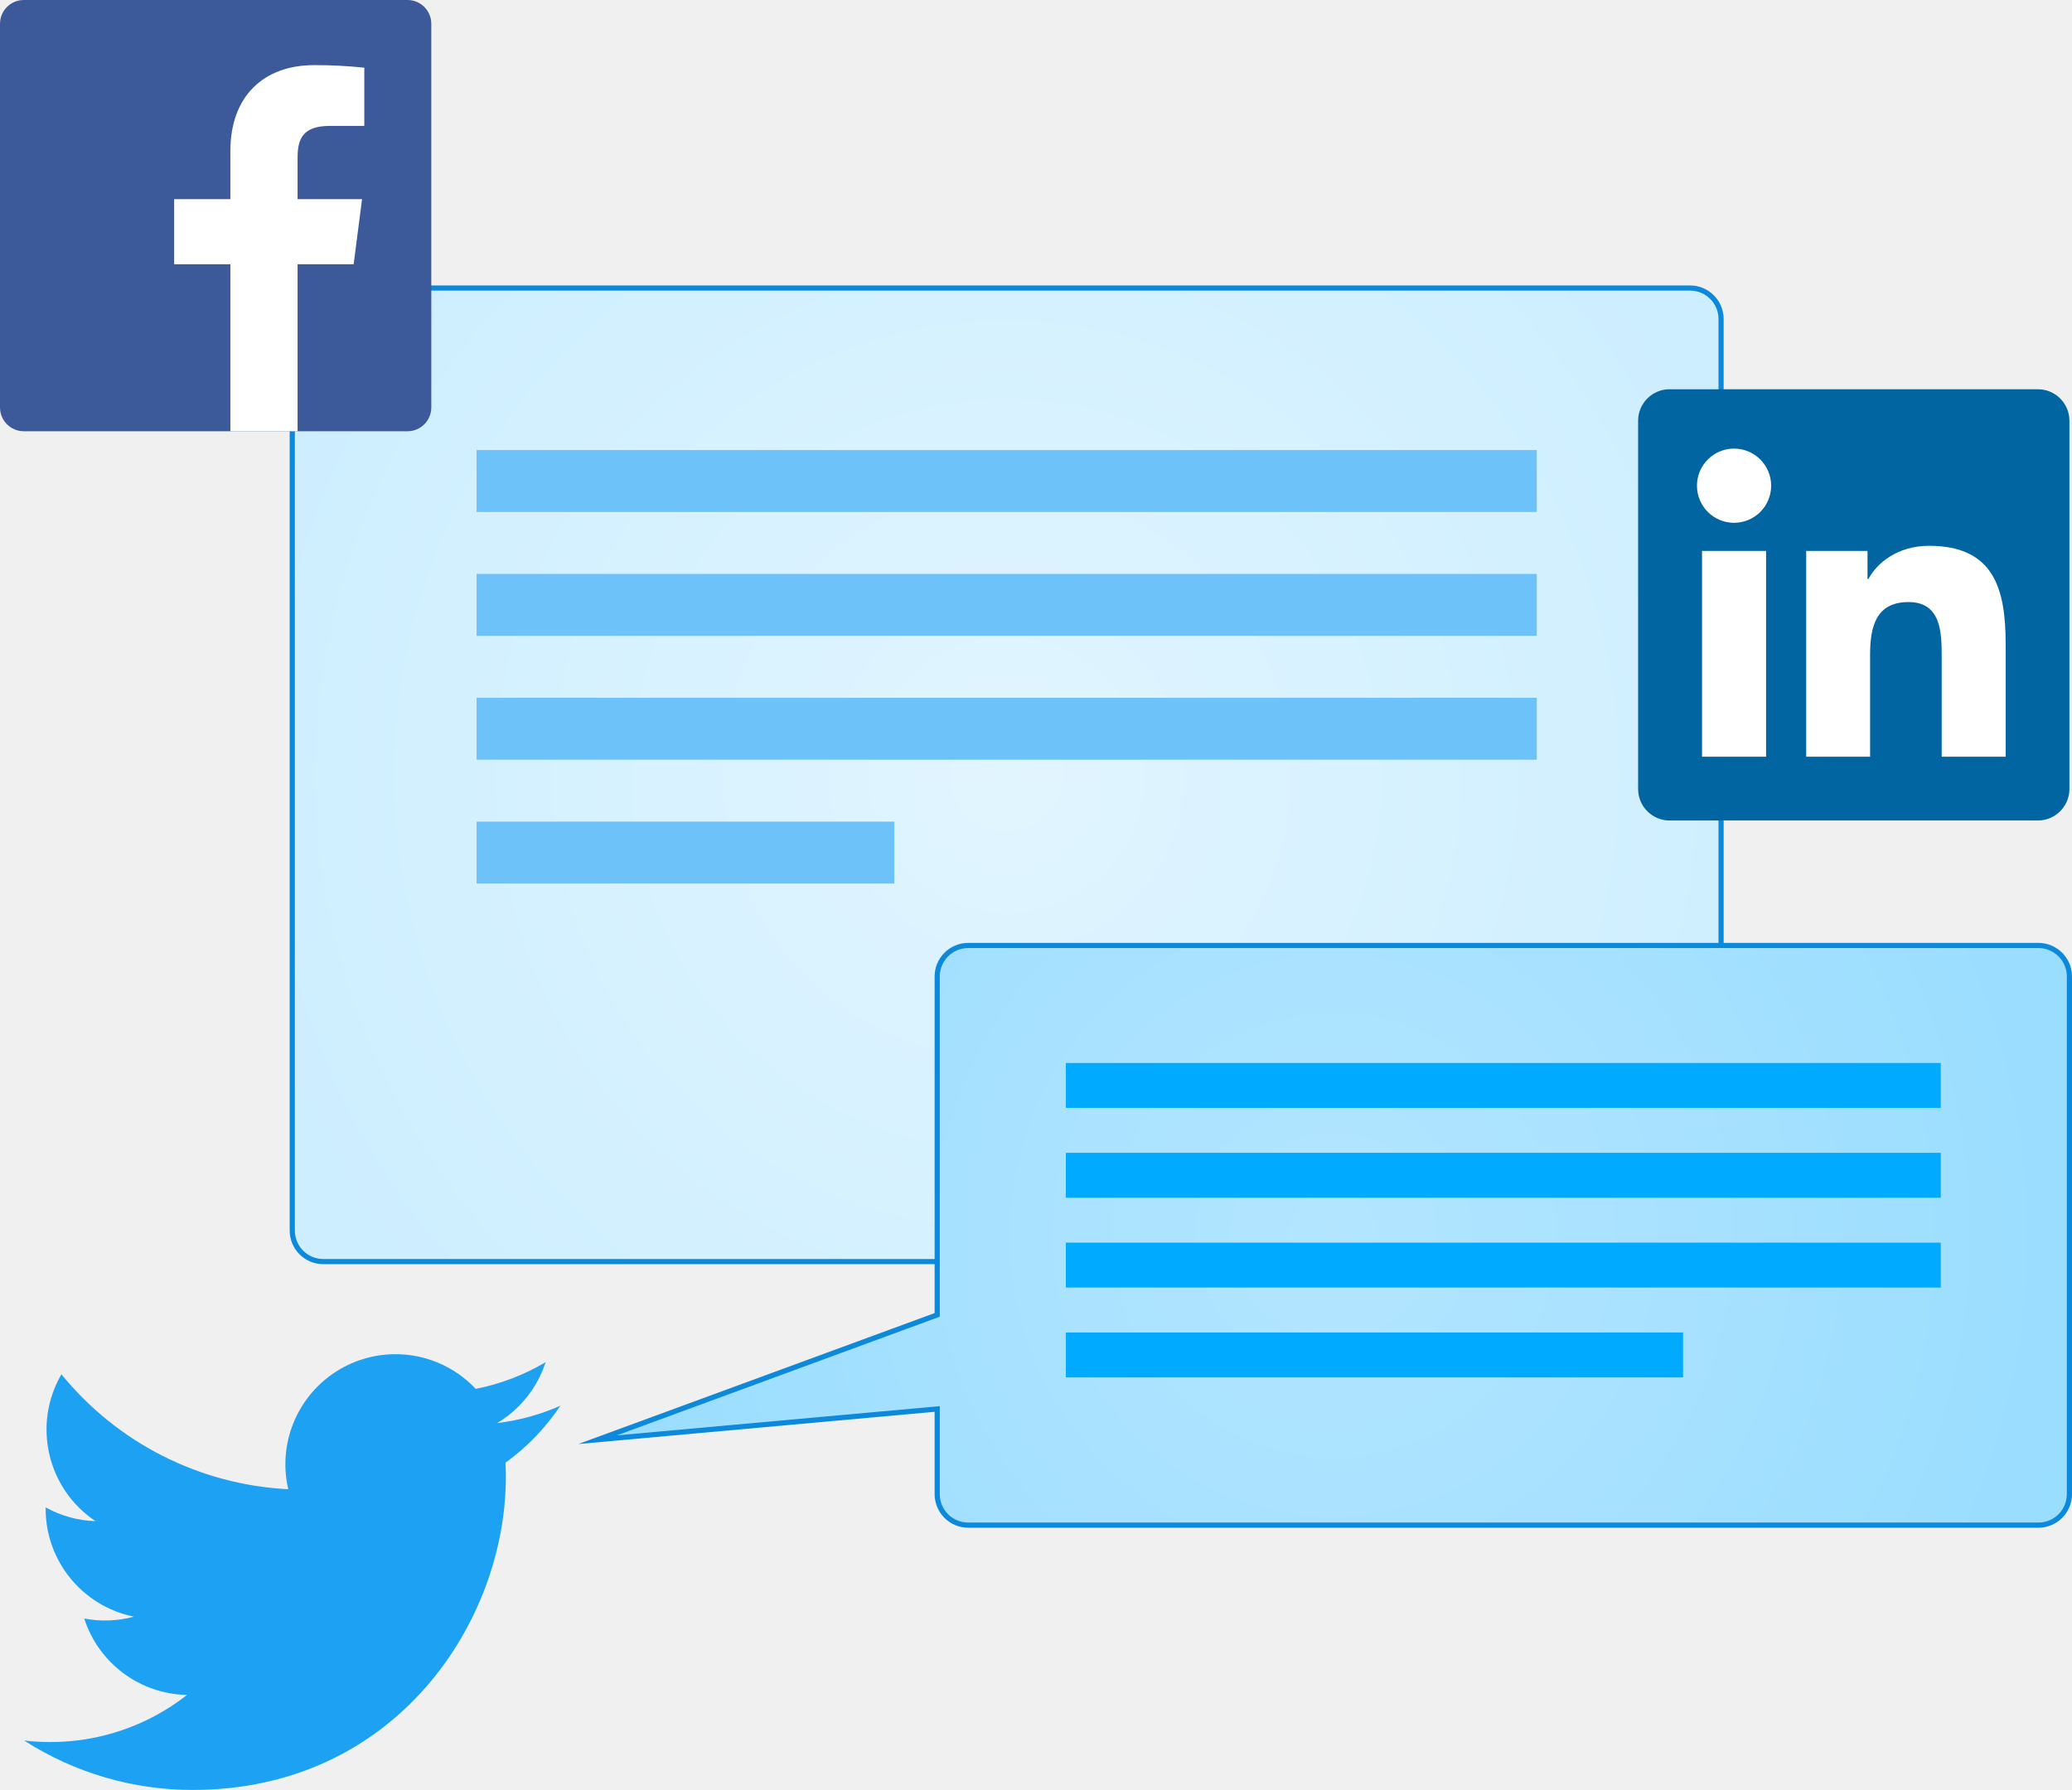
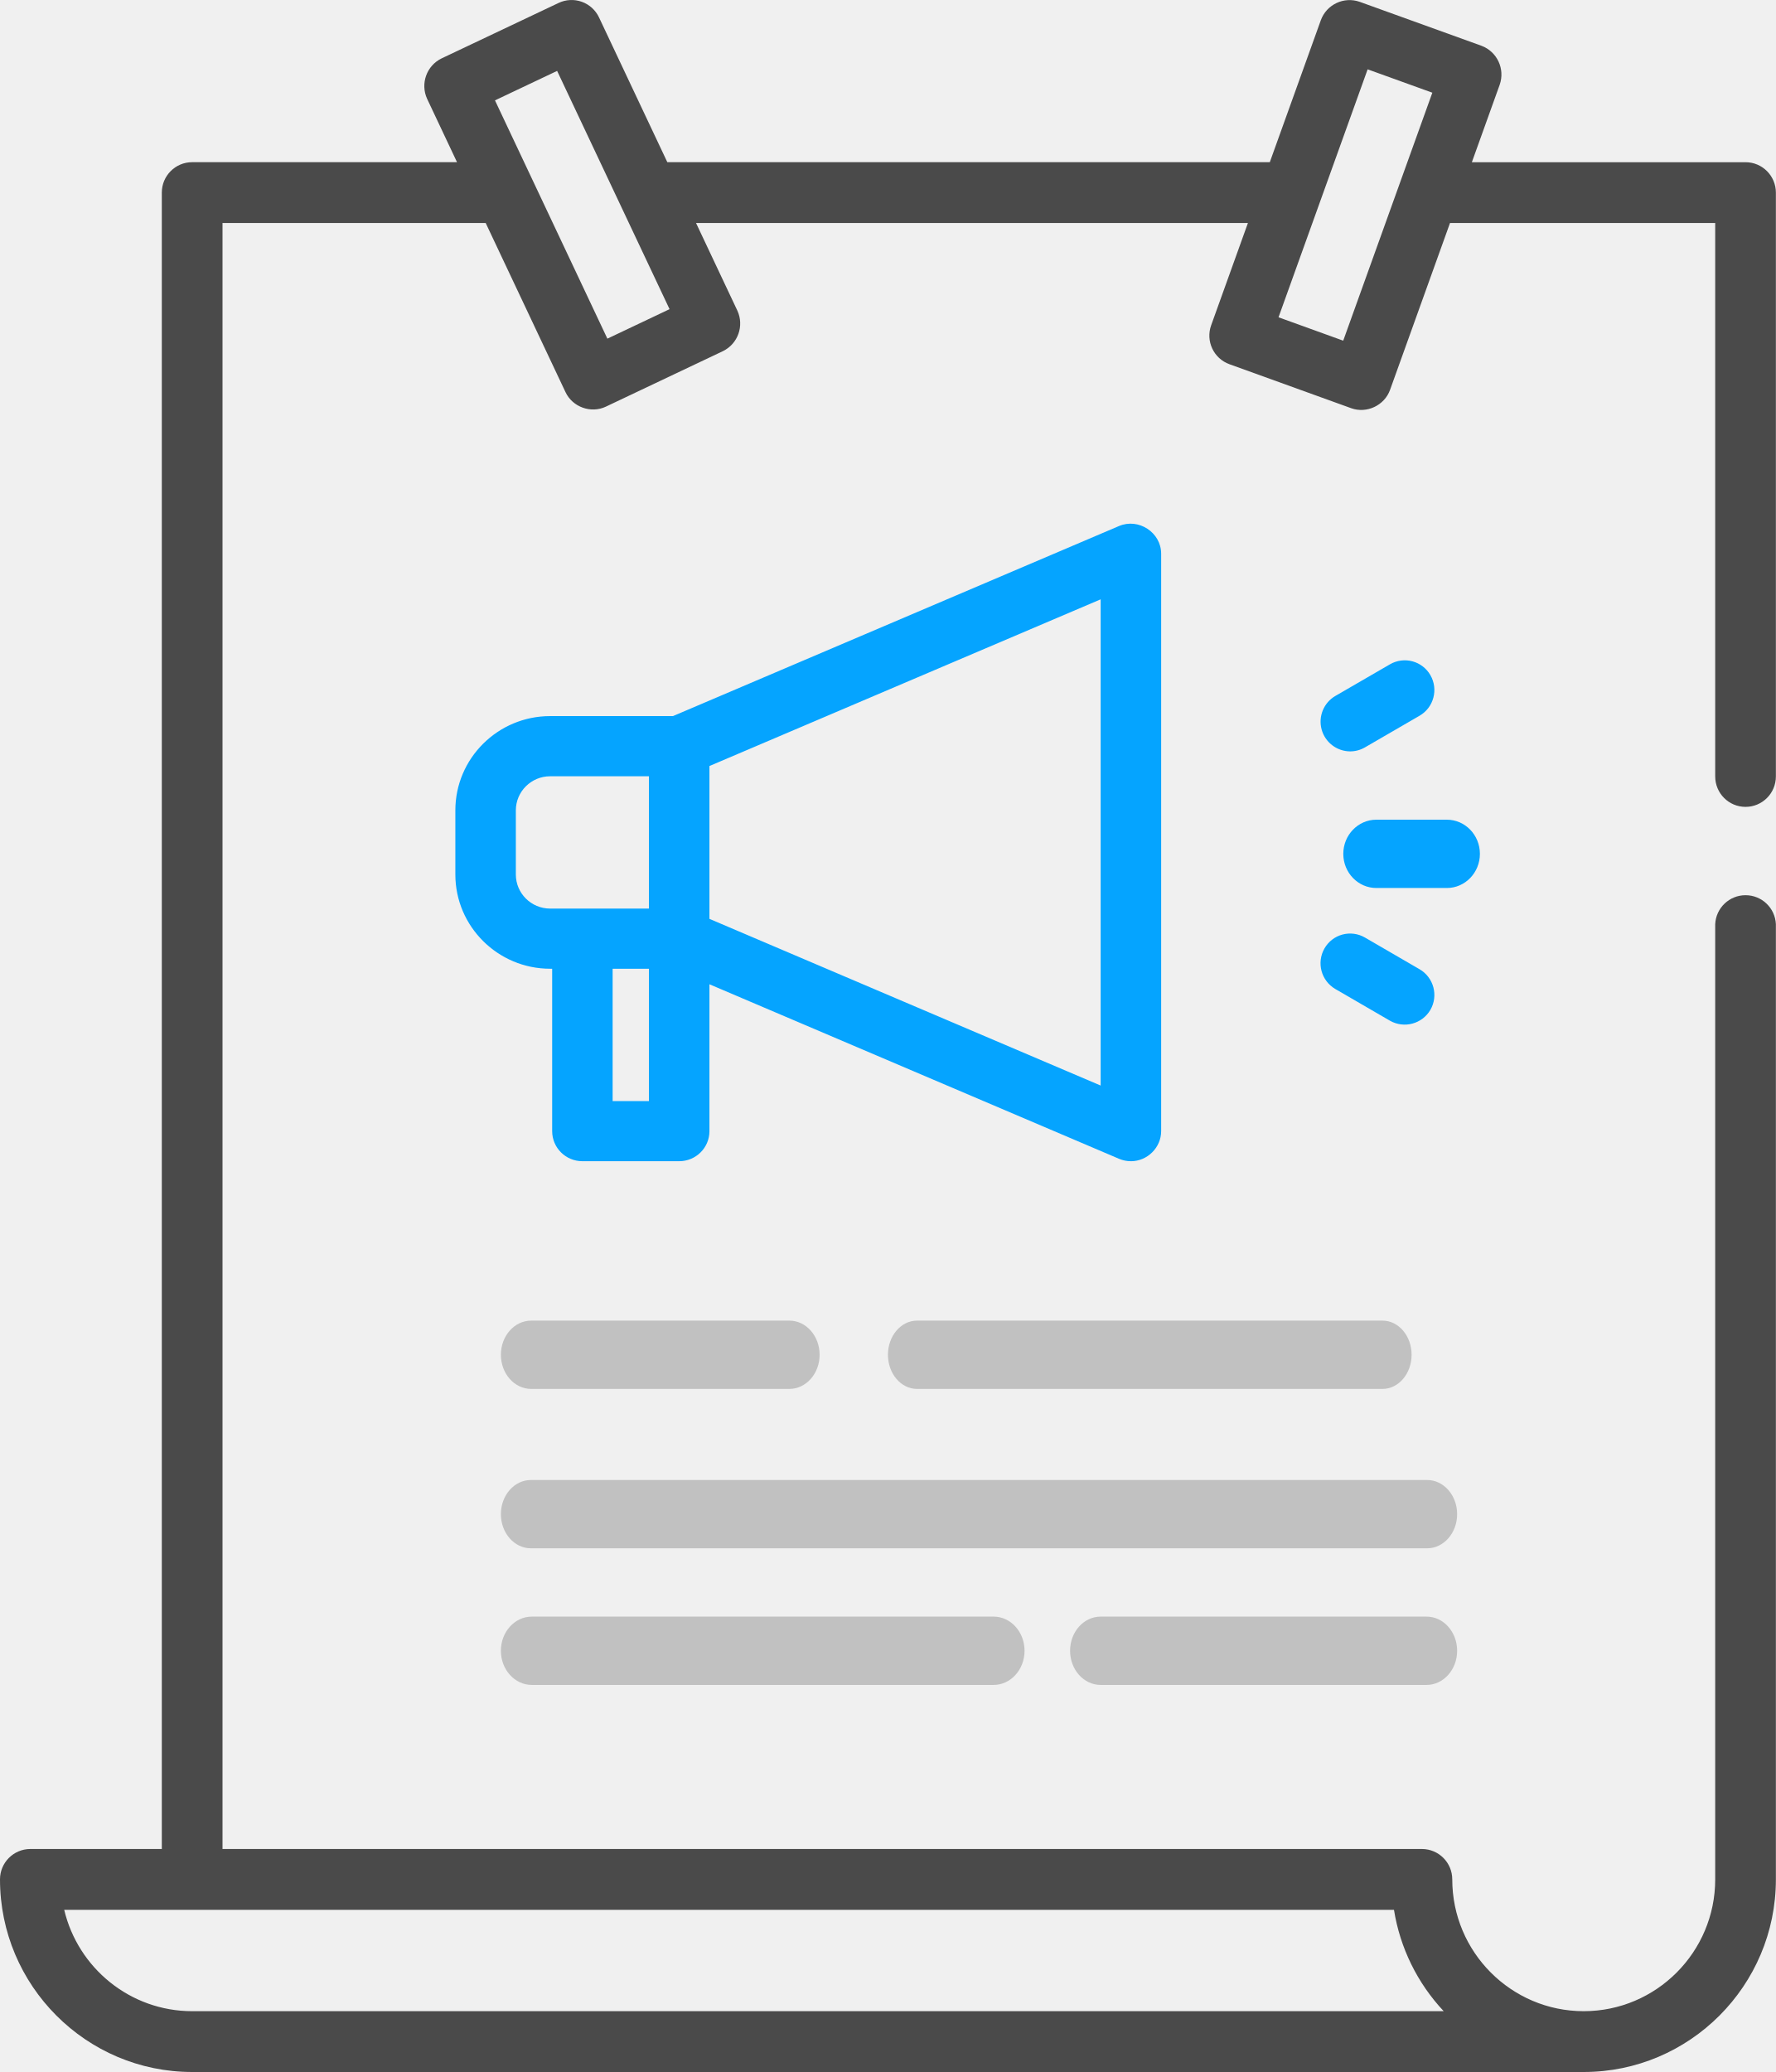
- <svg xmlns="http://www.w3.org/2000/svg" width="401.456" height="346.844" viewBox="0 0 401.456 346.844">
-   <defs>
-     <radialGradient id="a" cx="195.046" cy="150.139" r="352.16" gradientUnits="userSpaceOnUse">
-       <stop offset="0" stop-color="#e1f5ff" />
-       <stop offset="1" stop-color="#b3e5ff" />
-     </radialGradient>
-     <radialGradient id="b" cx="258.373" cy="239.372" r="286.745" gradientUnits="userSpaceOnUse">
-       <stop offset="0" stop-color="#b3e5ff" />
-       <stop offset="1" stop-color="#81d5ff" />
-     </radialGradient>
-   </defs>
-   <rect x="56.628" y="55.814" width="276.837" height="188.651" rx="6" fill="url(#a)" />
-   <path d="M327.464,244.964H62.628a6.508,6.508,0,0,1-6.5-6.5V61.814a6.508,6.508,0,0,1,6.5-6.5H327.464a6.508,6.508,0,0,1,6.5,6.5v176.65A6.508,6.508,0,0,1,327.464,244.964ZM62.628,56.314a5.506,5.506,0,0,0-5.5,5.5v176.65a5.506,5.506,0,0,0,5.5,5.5H327.464a5.506,5.506,0,0,0,5.5-5.5V61.814a5.506,5.506,0,0,0-5.5-5.5Z" fill="#0c89db" />
-   <rect x="92.337" y="87.209" width="205.418" height="12" fill="#6ec2fa" />
-   <rect x="92.337" y="111.209" width="205.418" height="12" fill="#6ec2fa" />
-   <rect x="92.337" y="135.209" width="205.418" height="12" fill="#6ec2fa" />
-   <rect x="92.337" y="159.209" width="80.947" height="12" fill="#6ec2fa" />
-   <path d="M394.774,75.426H323.556a6.098,6.098,0,0,0-6.164,6.025v71.511a6.102,6.102,0,0,0,6.164,6.03h71.218a6.113,6.113,0,0,0,6.182-6.03V81.452A6.109,6.109,0,0,0,394.774,75.426Z" fill="#0065a1" />
-   <path d="M329.774,106.754h12.407v39.879H329.774Zm6.207-19.824a7.188,7.188,0,1,1-7.19,7.187,7.189,7.189,0,0,1,7.19-7.187" fill="#fff" />
-   <path d="M349.956,106.754h11.881v5.452h.17c1.653-3.135,5.697-6.441,11.727-6.441,12.549,0,14.868,8.257,14.868,18.998v21.871H376.209V127.24c0-4.624-.079-10.574-6.44-10.574-6.449,0-7.433,5.04-7.433,10.243v19.724H349.956Z" fill="#fff" />
-   <path d="M78.953,83.566a4.612,4.612,0,0,0,4.612-4.612V4.612A4.612,4.612,0,0,0,78.953,0H4.612A4.612,4.612,0,0,0,0,4.612V78.953a4.612,4.612,0,0,0,4.612,4.612Z" fill="#3c5a99" />
-   <path d="M57.659,83.566V51.205H68.521l1.627-12.612H57.659V30.541c0-3.651,1.014-6.14,6.25-6.14l6.678-.003v-11.28a89.268,89.268,0,0,0-9.731-.497c-9.629,0-16.221,5.877-16.221,16.671v9.301h-10.89V51.205h10.89V83.566Z" fill="#fff" />
-   <path d="M37.351,346.844c39.214,0,60.658-32.487,60.658-60.658q0-1.384-.06-2.756a43.35,43.35,0,0,0,10.634-11.04A42.511,42.511,0,0,1,96.34,275.748a21.393,21.393,0,0,0,9.375-11.792,42.755,42.755,0,0,1-13.538,5.175,21.337,21.337,0,0,0-36.33,19.442A60.53,60.53,0,0,1,11.903,266.298a21.338,21.338,0,0,0,6.6,28.462,21.162,21.162,0,0,1-9.655-2.666c-.003.089-.003.177-.003.272a21.325,21.325,0,0,0,17.104,20.899,21.286,21.286,0,0,1-9.629.366,21.341,21.341,0,0,0,19.916,14.807,42.768,42.768,0,0,1-26.479,9.126,43.314,43.314,0,0,1-5.085-.295,60.348,60.348,0,0,0,32.68,9.576" fill="#1da1f2" />
-   <path d="M394.956,183.209h-207.37a6,6,0,0,0-6,6V254.79L115.79,278.976l65.796-5.953v16.512a6,6,0,0,0,6,6h207.37a6,6,0,0,0,6-6V189.209A6,6,0,0,0,394.956,183.209Z" fill="url(#b)" />
-   <path d="M394.956,296.035h-207.37a6.508,6.508,0,0,1-6.5-6.5V273.57l-69.03,6.246,69.03-25.374V189.21a6.508,6.508,0,0,1,6.5-6.5h207.37a6.508,6.508,0,0,1,6.5,6.5V289.535A6.508,6.508,0,0,1,394.956,296.035Zm-212.87-23.559v17.059a5.506,5.506,0,0,0,5.5,5.5h207.37a5.507,5.507,0,0,0,5.5-5.5V189.21a5.506,5.506,0,0,0-5.5-5.5h-207.37a5.506,5.506,0,0,0-5.5,5.5v65.93l-.328.121-62.234,22.876Z" fill="#0c89db" />
-   <rect x="206.514" y="205.98" width="169.514" height="8.703" transform="translate(582.5418 420.663) rotate(-180)" fill="#0af" />
-   <rect x="206.514" y="223.387" width="169.514" height="8.703" transform="translate(582.5418 455.4766) rotate(-180)" fill="#0af" />
-   <rect x="206.514" y="240.793" width="169.514" height="8.703" transform="translate(582.5418 490.2902) rotate(-180)" fill="#0af" />
-   <rect x="206.514" y="258.2" width="119.581" height="8.703" transform="translate(532.6088 525.1038) rotate(-180)" fill="#0af" />
+ <svg xmlns="http://www.w3.org/2000/svg" width="78" height="91" viewBox="0 0 78 91">
+   <g fill="none" fill-rule="evenodd">
+     <path fill="#4A4A4A" d="M76.667 35.437c.736 0 1.333-.598 1.333-1.336V8.46c0-.737-.597-1.336-1.333-1.336h-12.02L65.87 3.72a1.35 1.35 0 0 0-.802-1.71L59.72.08a1.344 1.344 0 0 0-1.705.803l-2.243 6.24H29.31L26.31.765a1.331 1.331 0 0 0-1.775-.636l-5.14 2.436a1.35 1.35 0 0 0-.634 1.778l1.312 2.78H8.44c-.736 0-1.333.598-1.333 1.336v72.747H1.333C.597 81.206 0 81.804 0 82.54 0 87.205 3.786 91 8.44 91h61.12c4.654 0 8.44-3.795 8.44-8.459V40.587a1.334 1.334 0 0 0-2.665 0v41.954c0 3.192-2.59 5.788-5.775 5.788-3.184 0-5.774-2.596-5.774-5.788 0-.737-.597-1.335-1.333-1.335H9.773V9.795h11.56l3.505 7.427c.31.658 1.117.948 1.774.637l5.14-2.437a1.35 1.35 0 0 0 .635-1.778l-1.816-3.85h24.24l-1.615 4.493c-.249.694.11 1.459.803 1.709l5.348 1.932c.684.246 1.46-.121 1.706-.804l2.634-7.33h11.648v24.307c0 .738.596 1.336 1.332 1.336zM63.41 88.329H8.44c-2.726 0-5.017-1.902-5.62-4.452h58.406a8.448 8.448 0 0 0 2.184 4.452zM26.677 14.873L21.74 4.408l2.73-1.294 4.938 10.464-2.73 1.295zm32.32.089l-2.842-1.027 3.914-10.89 2.842 1.026-3.914 10.89z" />
+     <path fill="#C1C1C1" d="M23.33 58c-.735 0-1.33.672-1.33 1.5s.595 1.5 1.33 1.5H34.67c.734 0 1.329-.672 1.329-1.5s-.595-1.5-1.329-1.5H23.33zM60.722 58H40.278c-.706 0-1.278.672-1.278 1.5s.572 1.5 1.278 1.5h20.444c.706 0 1.278-.672 1.278-1.5s-.572-1.5-1.278-1.5M62.682 65H23.318C22.59 65 22 65.672 22 66.5s.59 1.5 1.318 1.5h39.364C63.41 68 64 67.328 64 66.5s-.59-1.5-1.318-1.5M23.358 71c-.75 0-1.358.671-1.358 1.5 0 .828.608 1.5 1.358 1.5h20.284c.75 0 1.358-.672 1.358-1.5 0-.829-.608-1.5-1.358-1.5H23.358zM62.658 71H48.342c-.741 0-1.342.671-1.342 1.5 0 .828.6 1.5 1.342 1.5h14.316c.741 0 1.342-.672 1.342-1.5 0-.829-.6-1.5-1.342-1.5" />
+     <path fill="#05A4FF" d="M49.671 51c.724 0 1.329-.602 1.329-1.32V24.317c0-.93-.99-1.581-1.852-1.214l-19.59 8.347h-5.395c-2.295 0-4.163 1.857-4.163 4.139v2.818c0 2.282 1.868 4.139 4.163 4.139h.089v7.132c0 .73.594 1.321 1.328 1.321h4.251c.734 0 1.329-.591 1.329-1.32v-6.451l17.988 7.664c.168.072.346.107.523.107zM22.657 38.408V35.59c0-.826.676-1.497 1.506-1.497h4.34v5.811h-4.34c-.83 0-1.506-.67-1.506-1.496zm4.251 9.95h1.595v-5.811h-1.595v5.811zm21.435-.682L31.16 40.355v-6.712l17.183-7.321v21.354zM65 37.5c0-.828-.65-1.5-1.452-1.5h-3.096C59.65 36 59 36.672 59 37.5s.65 1.5 1.452 1.5h3.096C64.35 39 65 38.328 65 37.5M59.3 33c.221 0 .445-.056.65-.175l2.4-1.391c.622-.36.835-1.158.476-1.782a1.297 1.297 0 0 0-1.775-.477l-2.401 1.391A1.306 1.306 0 0 0 59.3 33M58.65 43.436l2.4 1.393a1.308 1.308 0 0 0 1.776-.478 1.308 1.308 0 0 0-.476-1.783l-2.4-1.393a1.296 1.296 0 0 0-1.776.478 1.309 1.309 0 0 0 .476 1.783" />
+   </g>
</svg>
